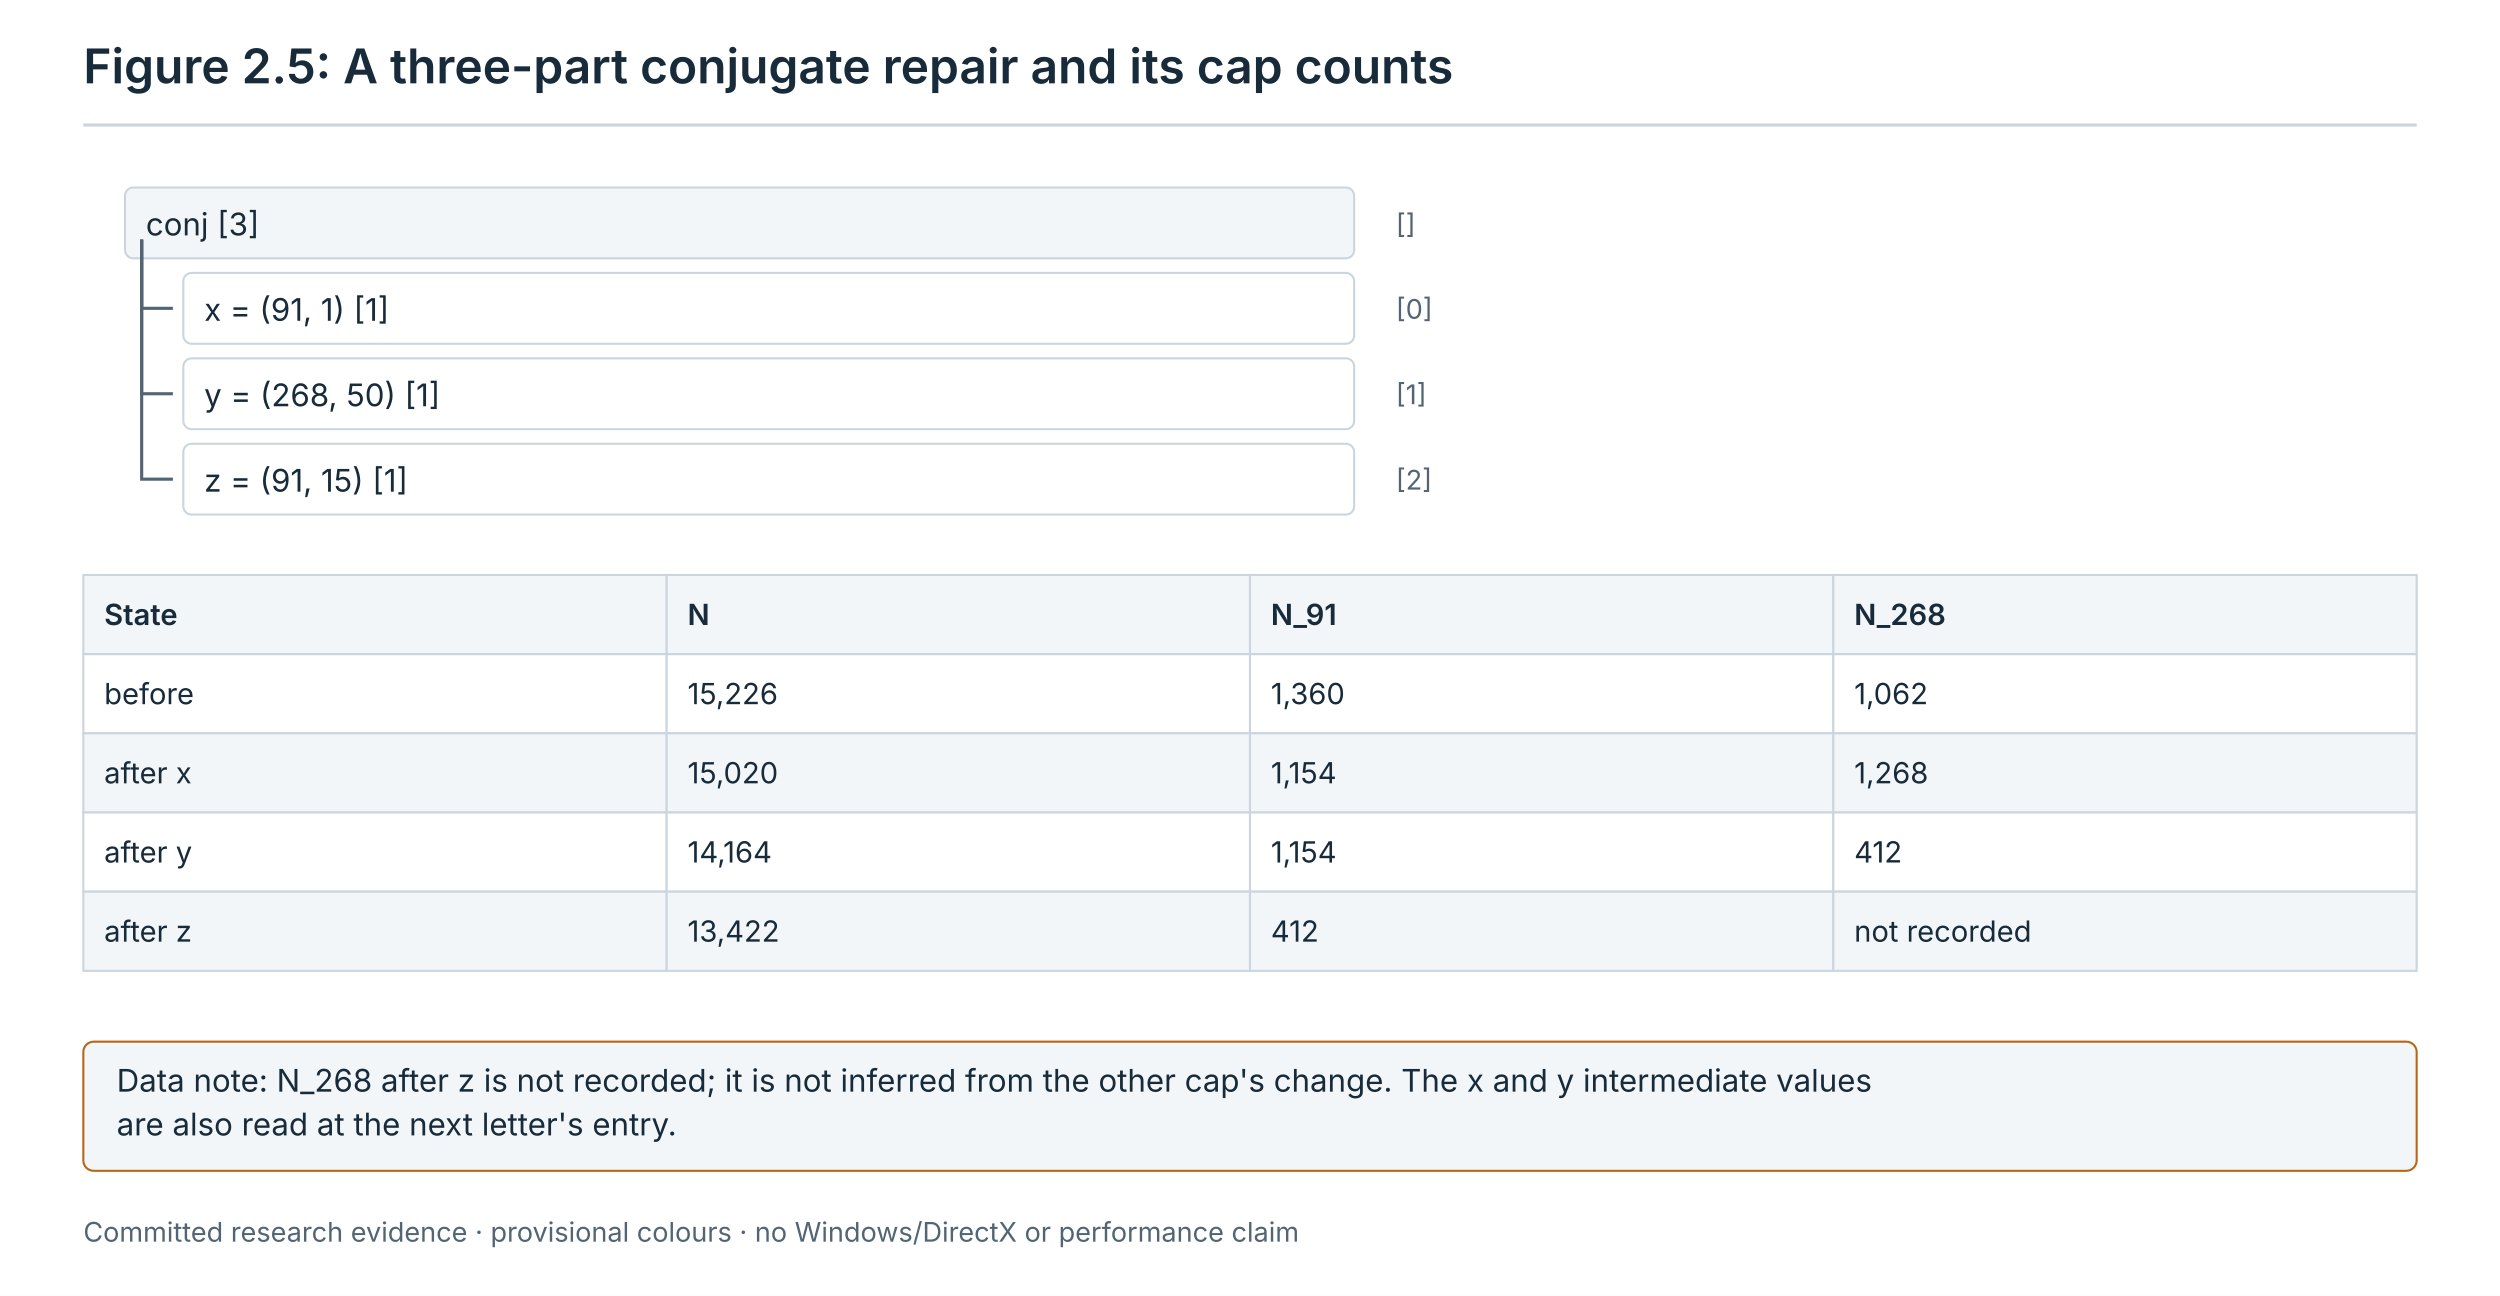
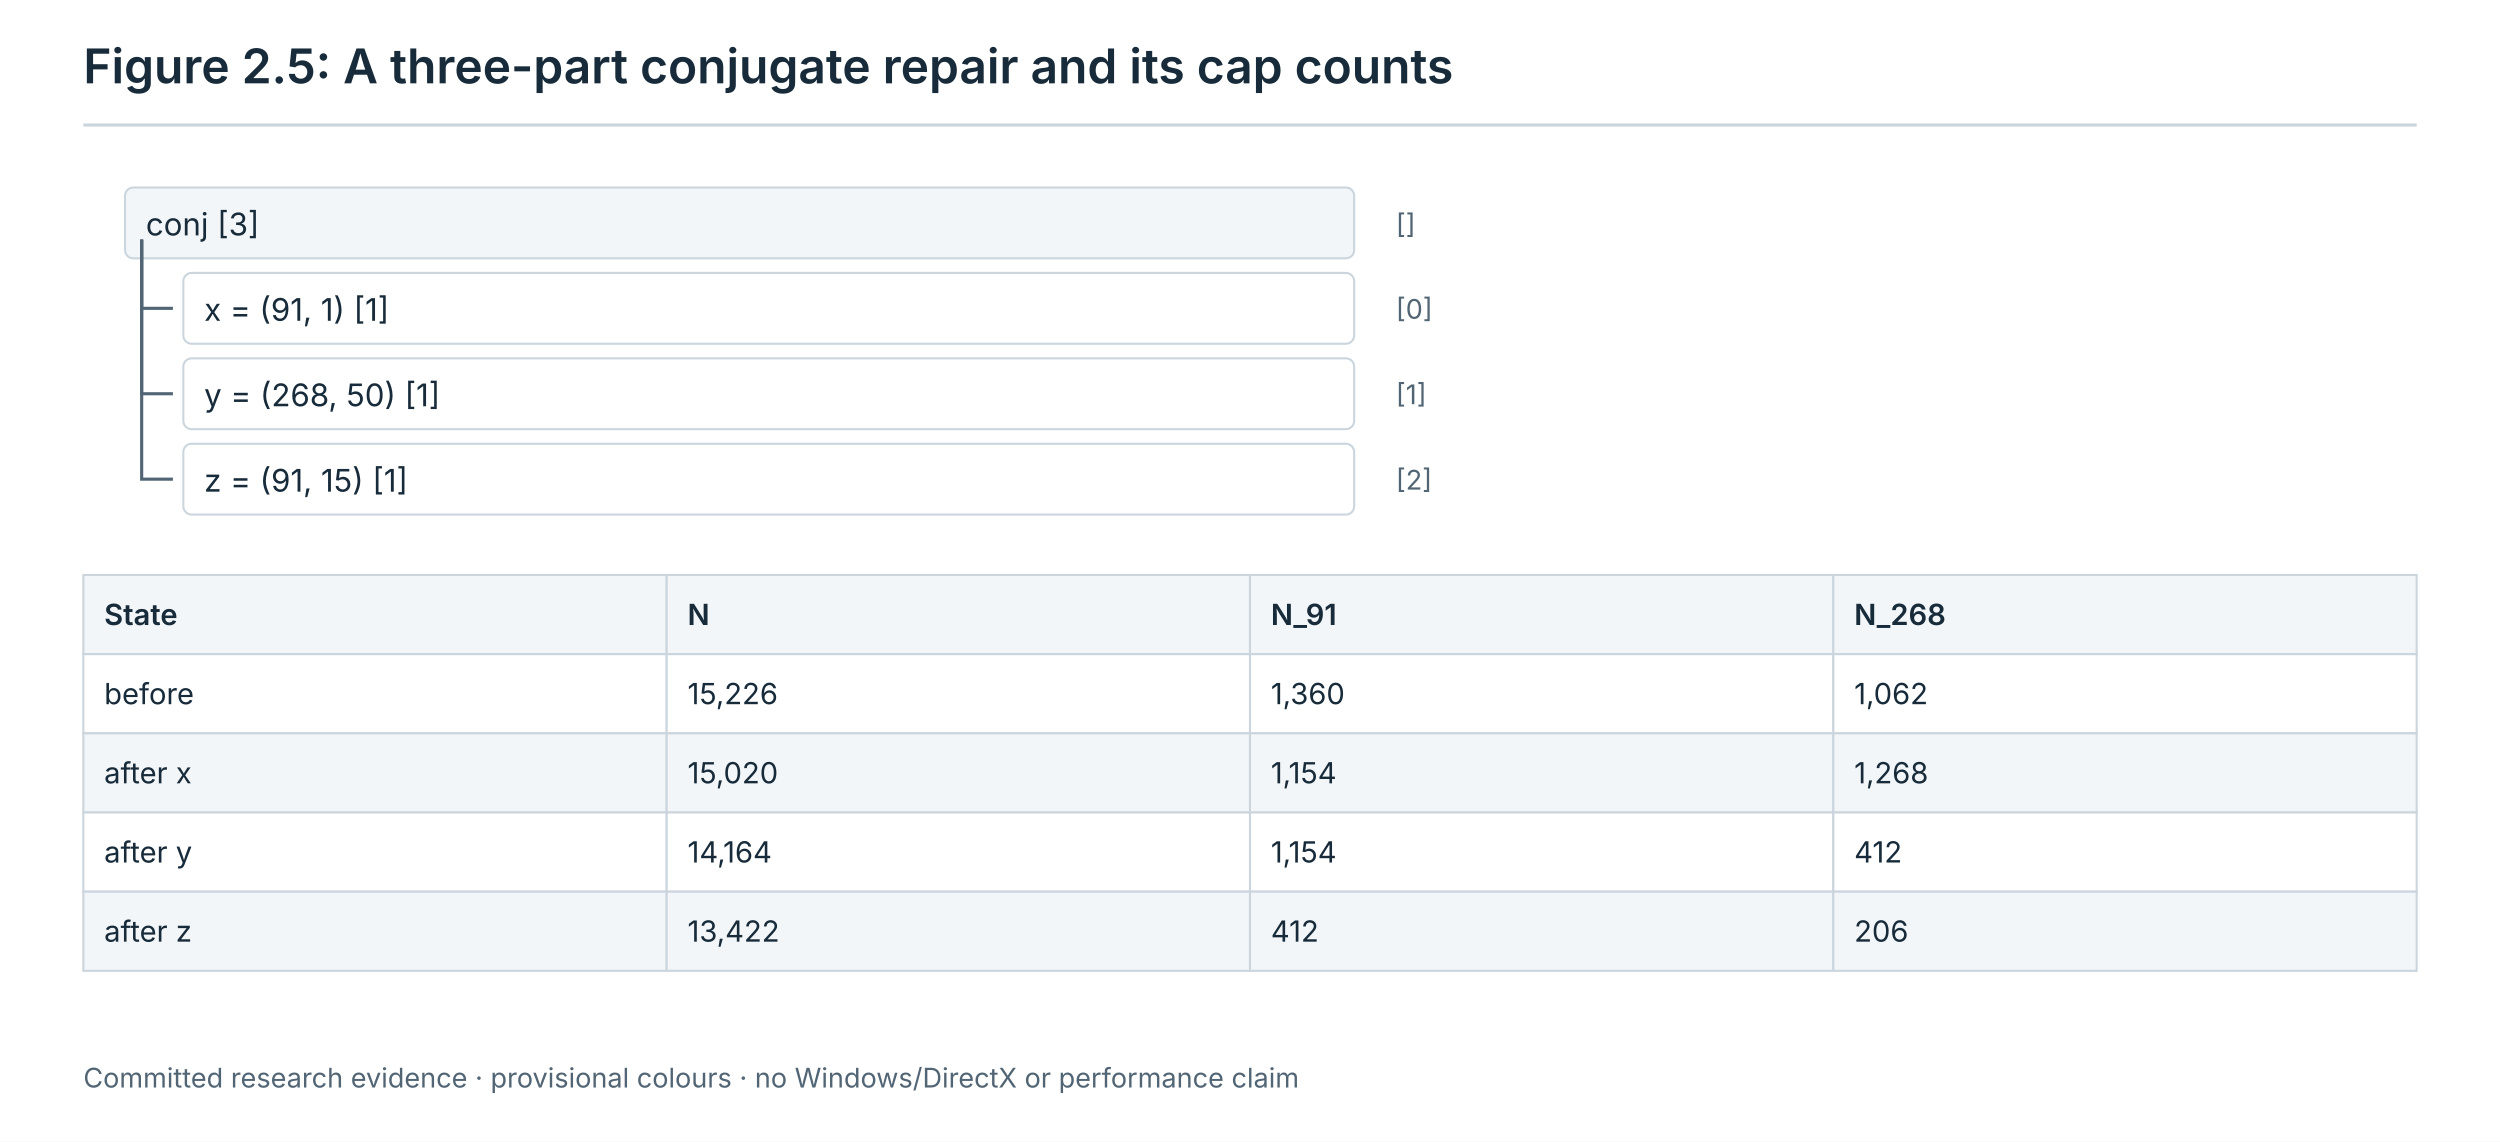
- <svg xmlns="http://www.w3.org/2000/svg" version="1.1" width="1200" role="img" font-family="system-ui, -apple-system, Segoe UI, sans-serif" font-size="16" fill="#172b3a" aria-labelledby="figure-title figure-description" height="622" viewBox="0 0 1200 622">
+ <svg xmlns="http://www.w3.org/2000/svg" version="1.1" width="1200" role="img" font-family="system-ui, -apple-system, Segoe UI, sans-serif" font-size="16" fill="#172b3a" aria-labelledby="figure-title figure-description" height="548" viewBox="0 0 1200 548">
  <defs>
    <marker id="arrow-muted" viewBox="0 0 10 10" refX="9" refY="5" markerWidth="7" markerHeight="7" orient="auto" markerUnits="strokeWidth">
      <path d="M 0 0 L 10 5 L 0 10 z" fill="#526574" />
    </marker>
    <marker id="arrow-purple" viewBox="0 0 10 10" refX="9" refY="5" markerWidth="7" markerHeight="7" orient="auto" markerUnits="strokeWidth">
      <path d="M 0 0 L 10 5 L 0 10 z" fill="#8054a2" />
    </marker>
    <marker id="arrow-teal" viewBox="0 0 10 10" refX="9" refY="5" markerWidth="7" markerHeight="7" orient="auto" markerUnits="strokeWidth">
      <path d="M 0 0 L 10 5 L 0 10 z" fill="#087f83" />
    </marker>
    <marker id="arrow-red" viewBox="0 0 10 10" refX="9" refY="5" markerWidth="7" markerHeight="7" orient="auto" markerUnits="strokeWidth">
      <path d="M 0 0 L 10 5 L 0 10 z" fill="#b43c4c" />
    </marker>
    <marker id="arrow-blue" viewBox="0 0 10 10" refX="9" refY="5" markerWidth="7" markerHeight="7" orient="auto" markerUnits="strokeWidth">
      <path d="M 0 0 L 10 5 L 0 10 z" fill="#2469a0" />
    </marker>
  </defs>
-   <rect fill="#ffffff" height="622" width="1200" x="0" y="0" />
+   <rect fill="#ffffff" height="548" width="1200" x="0" y="0" />
  <text font-size="23" font-weight="600" text-anchor="start" x="40" y="40">Figure 2.5: A three-part conjugate repair and its cap counts</text>
  <line stroke="#cbd5dd" stroke-width="1.5" x1="40" x2="1160" y1="60" y2="60" />
  <rect fill="#f3f6f8" height="34" rx="4" stroke="#cbd5dd" width="590" x="60" y="90" />
  <text font-size="15" text-anchor="start" x="70" y="113">conj [3]</text>
  <text fill="#526574" font-size="13" text-anchor="start" x="670" y="112">[]</text>
  <path d="M 68 115 V 148 H 83" fill="none" stroke="#526574" stroke-width="1.5" />
  <rect fill="#ffffff" height="34" rx="4" stroke="#cbd5dd" width="562" x="88" y="131" />
  <text font-size="15" text-anchor="start" x="98" y="154">x = (91, 1) [1]</text>
  <text fill="#526574" font-size="13" text-anchor="start" x="670" y="153">[0]</text>
  <path d="M 68 115 V 189 H 83" fill="none" stroke="#526574" stroke-width="1.5" />
  <rect fill="#ffffff" height="34" rx="4" stroke="#cbd5dd" width="562" x="88" y="172" />
  <text font-size="15" text-anchor="start" x="98" y="195">y = (268, 50) [1]</text>
  <text fill="#526574" font-size="13" text-anchor="start" x="670" y="194">[1]</text>
  <path d="M 68 115 V 230 H 83" fill="none" stroke="#526574" stroke-width="1.5" />
  <rect fill="#ffffff" height="34" rx="4" stroke="#cbd5dd" width="562" x="88" y="213" />
  <text font-size="15" text-anchor="start" x="98" y="236">z = (91, 15) [1]</text>
  <text fill="#526574" font-size="13" text-anchor="start" x="670" y="235">[2]</text>
  <rect fill="#f3f6f8" height="38" stroke="#cbd5dd" width="280" x="40" y="276" />
  <text font-size="14" font-weight="600" text-anchor="start" x="50" y="300">State</text>
  <rect fill="#f3f6f8" height="38" stroke="#cbd5dd" width="280" x="320" y="276" />
  <text font-size="14" font-weight="600" text-anchor="start" x="330" y="300">N</text>
  <rect fill="#f3f6f8" height="38" stroke="#cbd5dd" width="280" x="600" y="276" />
  <text font-size="14" font-weight="600" text-anchor="start" x="610" y="300">N_91</text>
  <rect fill="#f3f6f8" height="38" stroke="#cbd5dd" width="280" x="880" y="276" />
  <text font-size="14" font-weight="600" text-anchor="start" x="890" y="300">N_268</text>
  <rect fill="#ffffff" height="38" stroke="#cbd5dd" width="280" x="40" y="314" />
  <text font-size="14" text-anchor="start" x="50" y="338">before</text>
  <rect fill="#ffffff" height="38" stroke="#cbd5dd" width="280" x="320" y="314" />
  <text font-size="14" text-anchor="start" x="330" y="338">15,226</text>
  <rect fill="#ffffff" height="38" stroke="#cbd5dd" width="280" x="600" y="314" />
  <text font-size="14" text-anchor="start" x="610" y="338">1,360</text>
  <rect fill="#ffffff" height="38" stroke="#cbd5dd" width="280" x="880" y="314" />
  <text font-size="14" text-anchor="start" x="890" y="338">1,062</text>
  <rect fill="#f3f6f8" height="38" stroke="#cbd5dd" width="280" x="40" y="352" />
  <text font-size="14" text-anchor="start" x="50" y="376">after x</text>
  <rect fill="#f3f6f8" height="38" stroke="#cbd5dd" width="280" x="320" y="352" />
  <text font-size="14" text-anchor="start" x="330" y="376">15,020</text>
  <rect fill="#f3f6f8" height="38" stroke="#cbd5dd" width="280" x="600" y="352" />
  <text font-size="14" text-anchor="start" x="610" y="376">1,154</text>
  <rect fill="#f3f6f8" height="38" stroke="#cbd5dd" width="280" x="880" y="352" />
  <text font-size="14" text-anchor="start" x="890" y="376">1,268</text>
  <rect fill="#ffffff" height="38" stroke="#cbd5dd" width="280" x="40" y="390" />
  <text font-size="14" text-anchor="start" x="50" y="414">after y</text>
  <rect fill="#ffffff" height="38" stroke="#cbd5dd" width="280" x="320" y="390" />
  <text font-size="14" text-anchor="start" x="330" y="414">14,164</text>
  <rect fill="#ffffff" height="38" stroke="#cbd5dd" width="280" x="600" y="390" />
  <text font-size="14" text-anchor="start" x="610" y="414">1,154</text>
  <rect fill="#ffffff" height="38" stroke="#cbd5dd" width="280" x="880" y="390" />
  <text font-size="14" text-anchor="start" x="890" y="414">412</text>
  <rect fill="#f3f6f8" height="38" stroke="#cbd5dd" width="280" x="40" y="428" />
  <text font-size="14" text-anchor="start" x="50" y="452">after z</text>
  <rect fill="#f3f6f8" height="38" stroke="#cbd5dd" width="280" x="320" y="428" />
  <text font-size="14" text-anchor="start" x="330" y="452">13,422</text>
  <rect fill="#f3f6f8" height="38" stroke="#cbd5dd" width="280" x="600" y="428" />
  <text font-size="14" text-anchor="start" x="610" y="452">412</text>
  <rect fill="#f3f6f8" height="38" stroke="#cbd5dd" width="280" x="880" y="428" />
-   <text font-size="14" text-anchor="start" x="890" y="452">not recorded</text>
-   <rect fill="#f3f6f8" height="62" rx="5" stroke="#b76616" width="1120" x="40" y="500" />
-   <text font-size="15" text-anchor="start" x="56" y="524">Data note: N_268 after z is not recorded; it is not inferred from the other cap's change. The x and y intermediate values</text>
-   <text font-size="15" text-anchor="start" x="56" y="545">are also read at the next letter's entry.</text>
-   <text fill="#526574" font-size="13" text-anchor="start" x="40" y="596">Committed research evidence · provisional colours · no Windows/DirectX or performance claim</text>
+   <text font-size="14" text-anchor="start" x="890" y="452">206</text>
+   <text fill="#526574" font-size="13" text-anchor="start" x="40" y="522">Committed research evidence · provisional colours · no Windows/DirectX or performance claim</text>
</svg>
